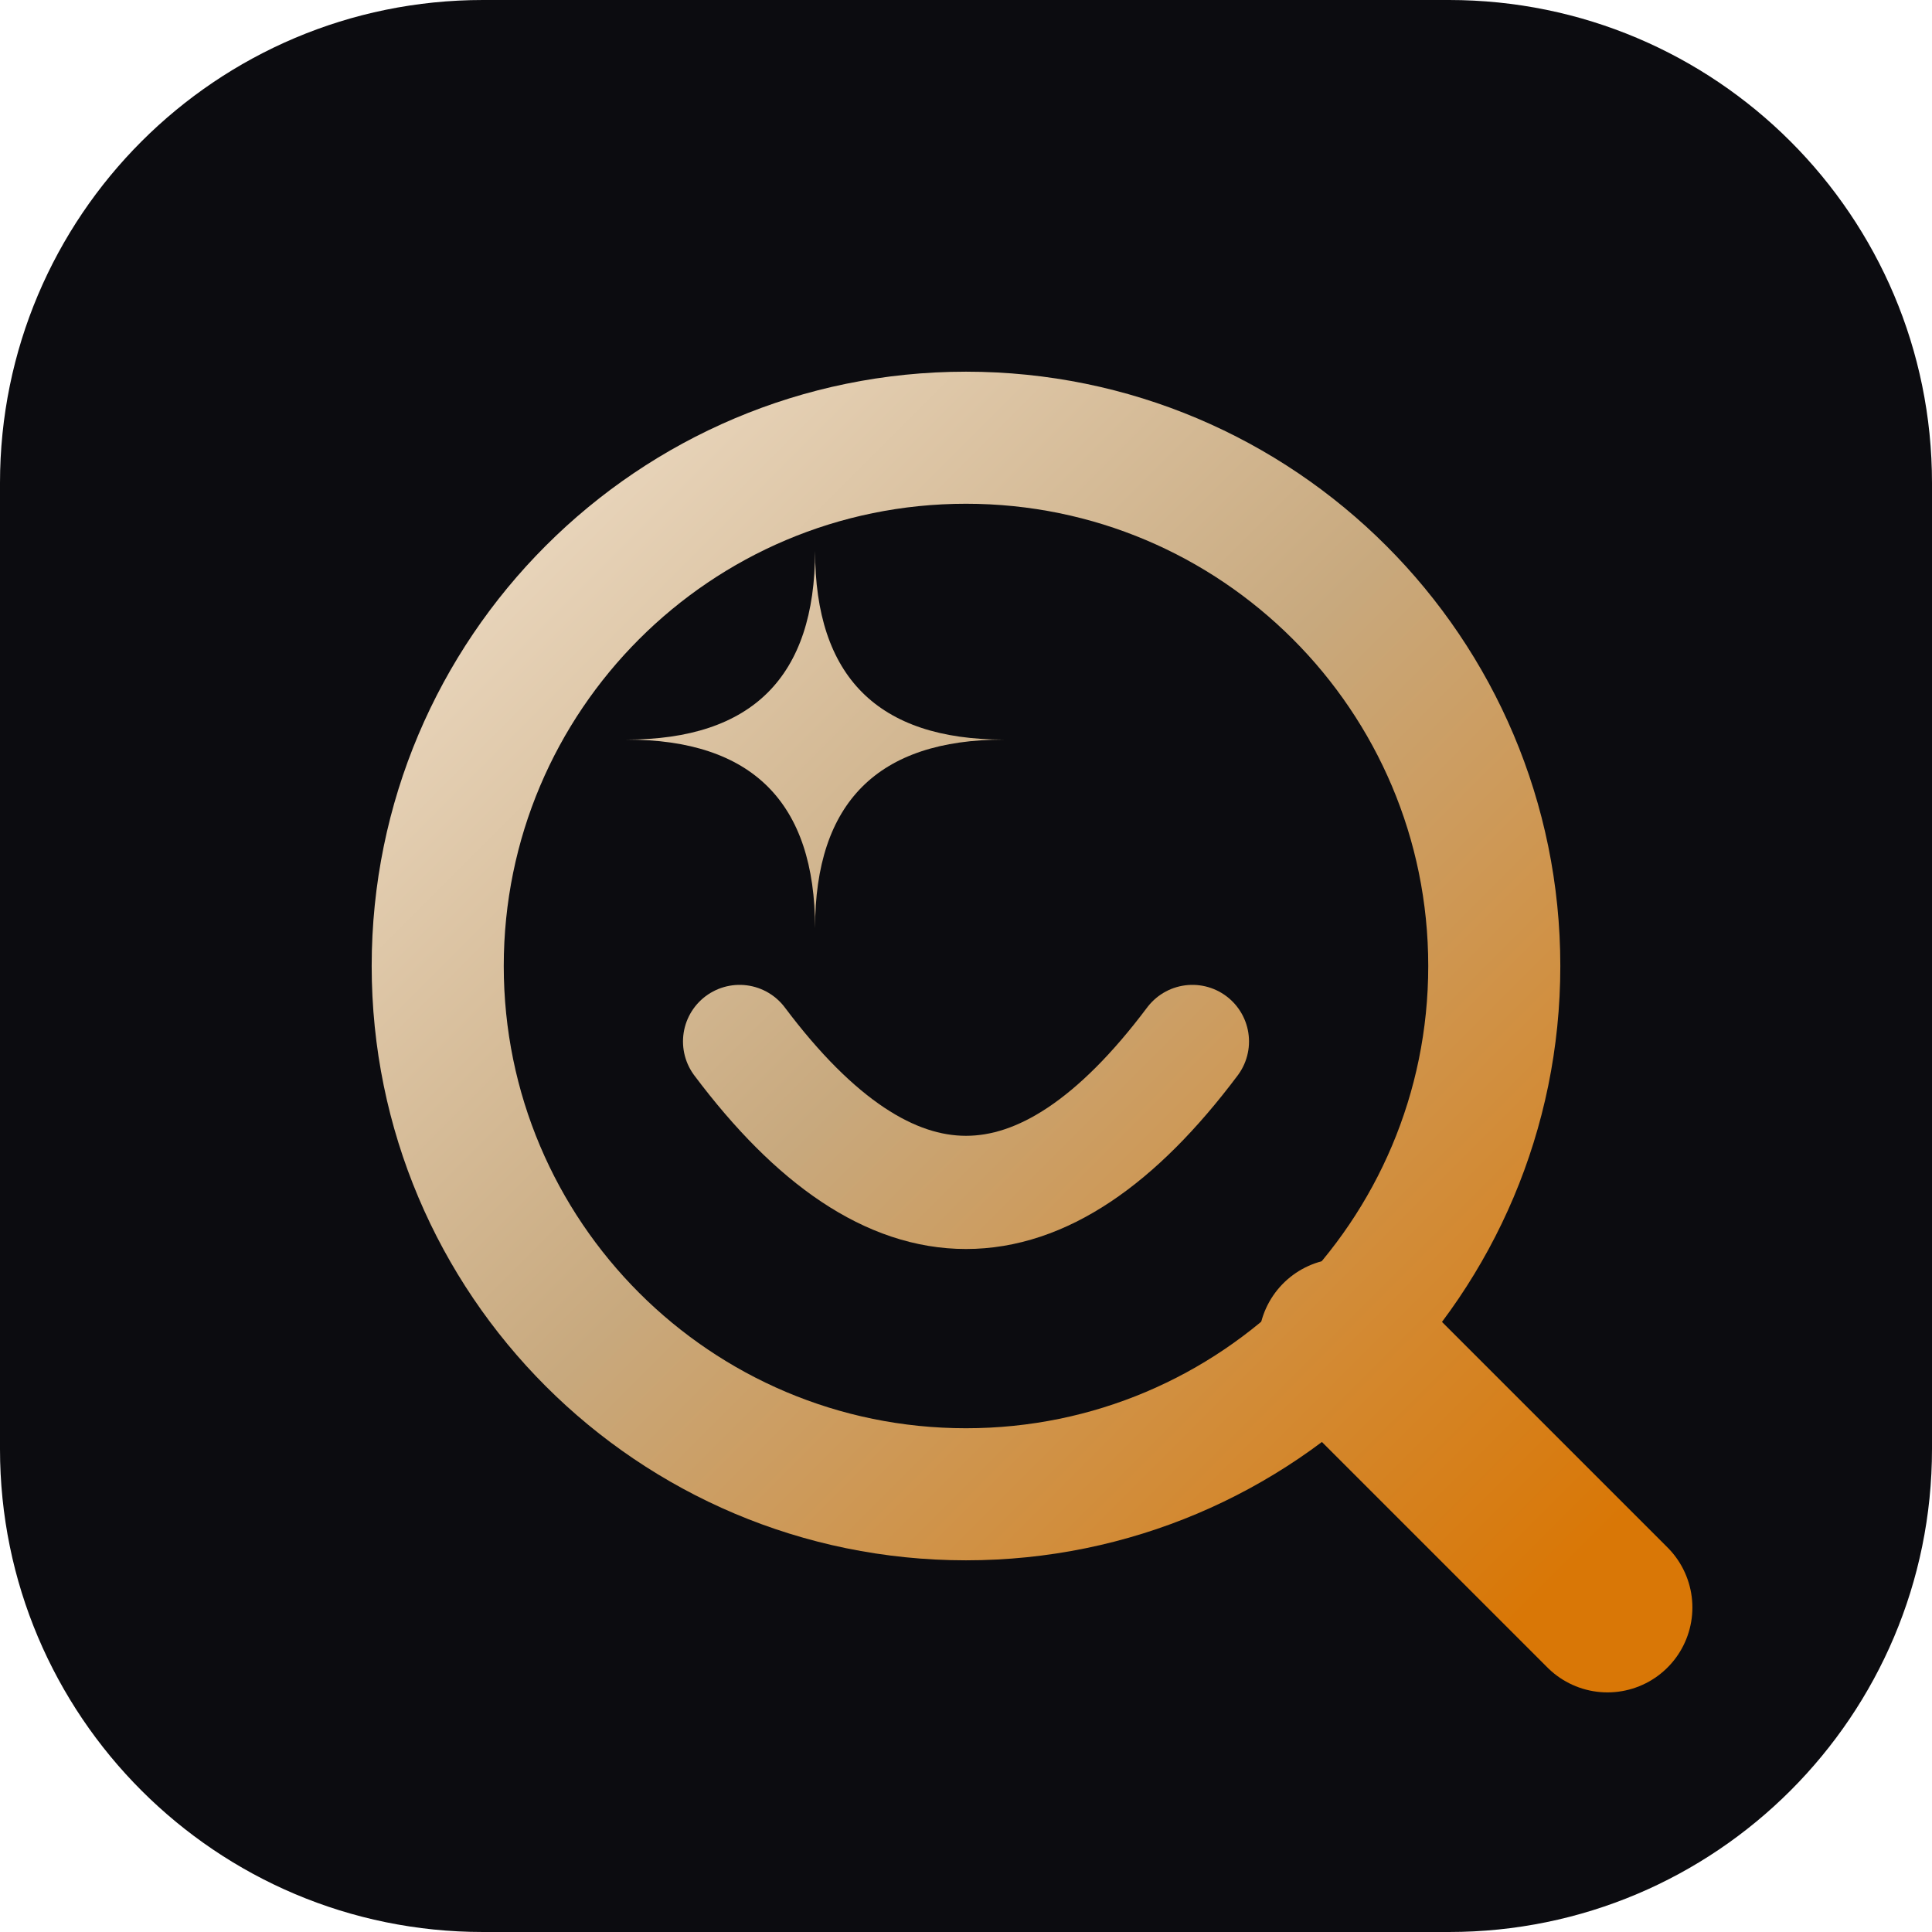
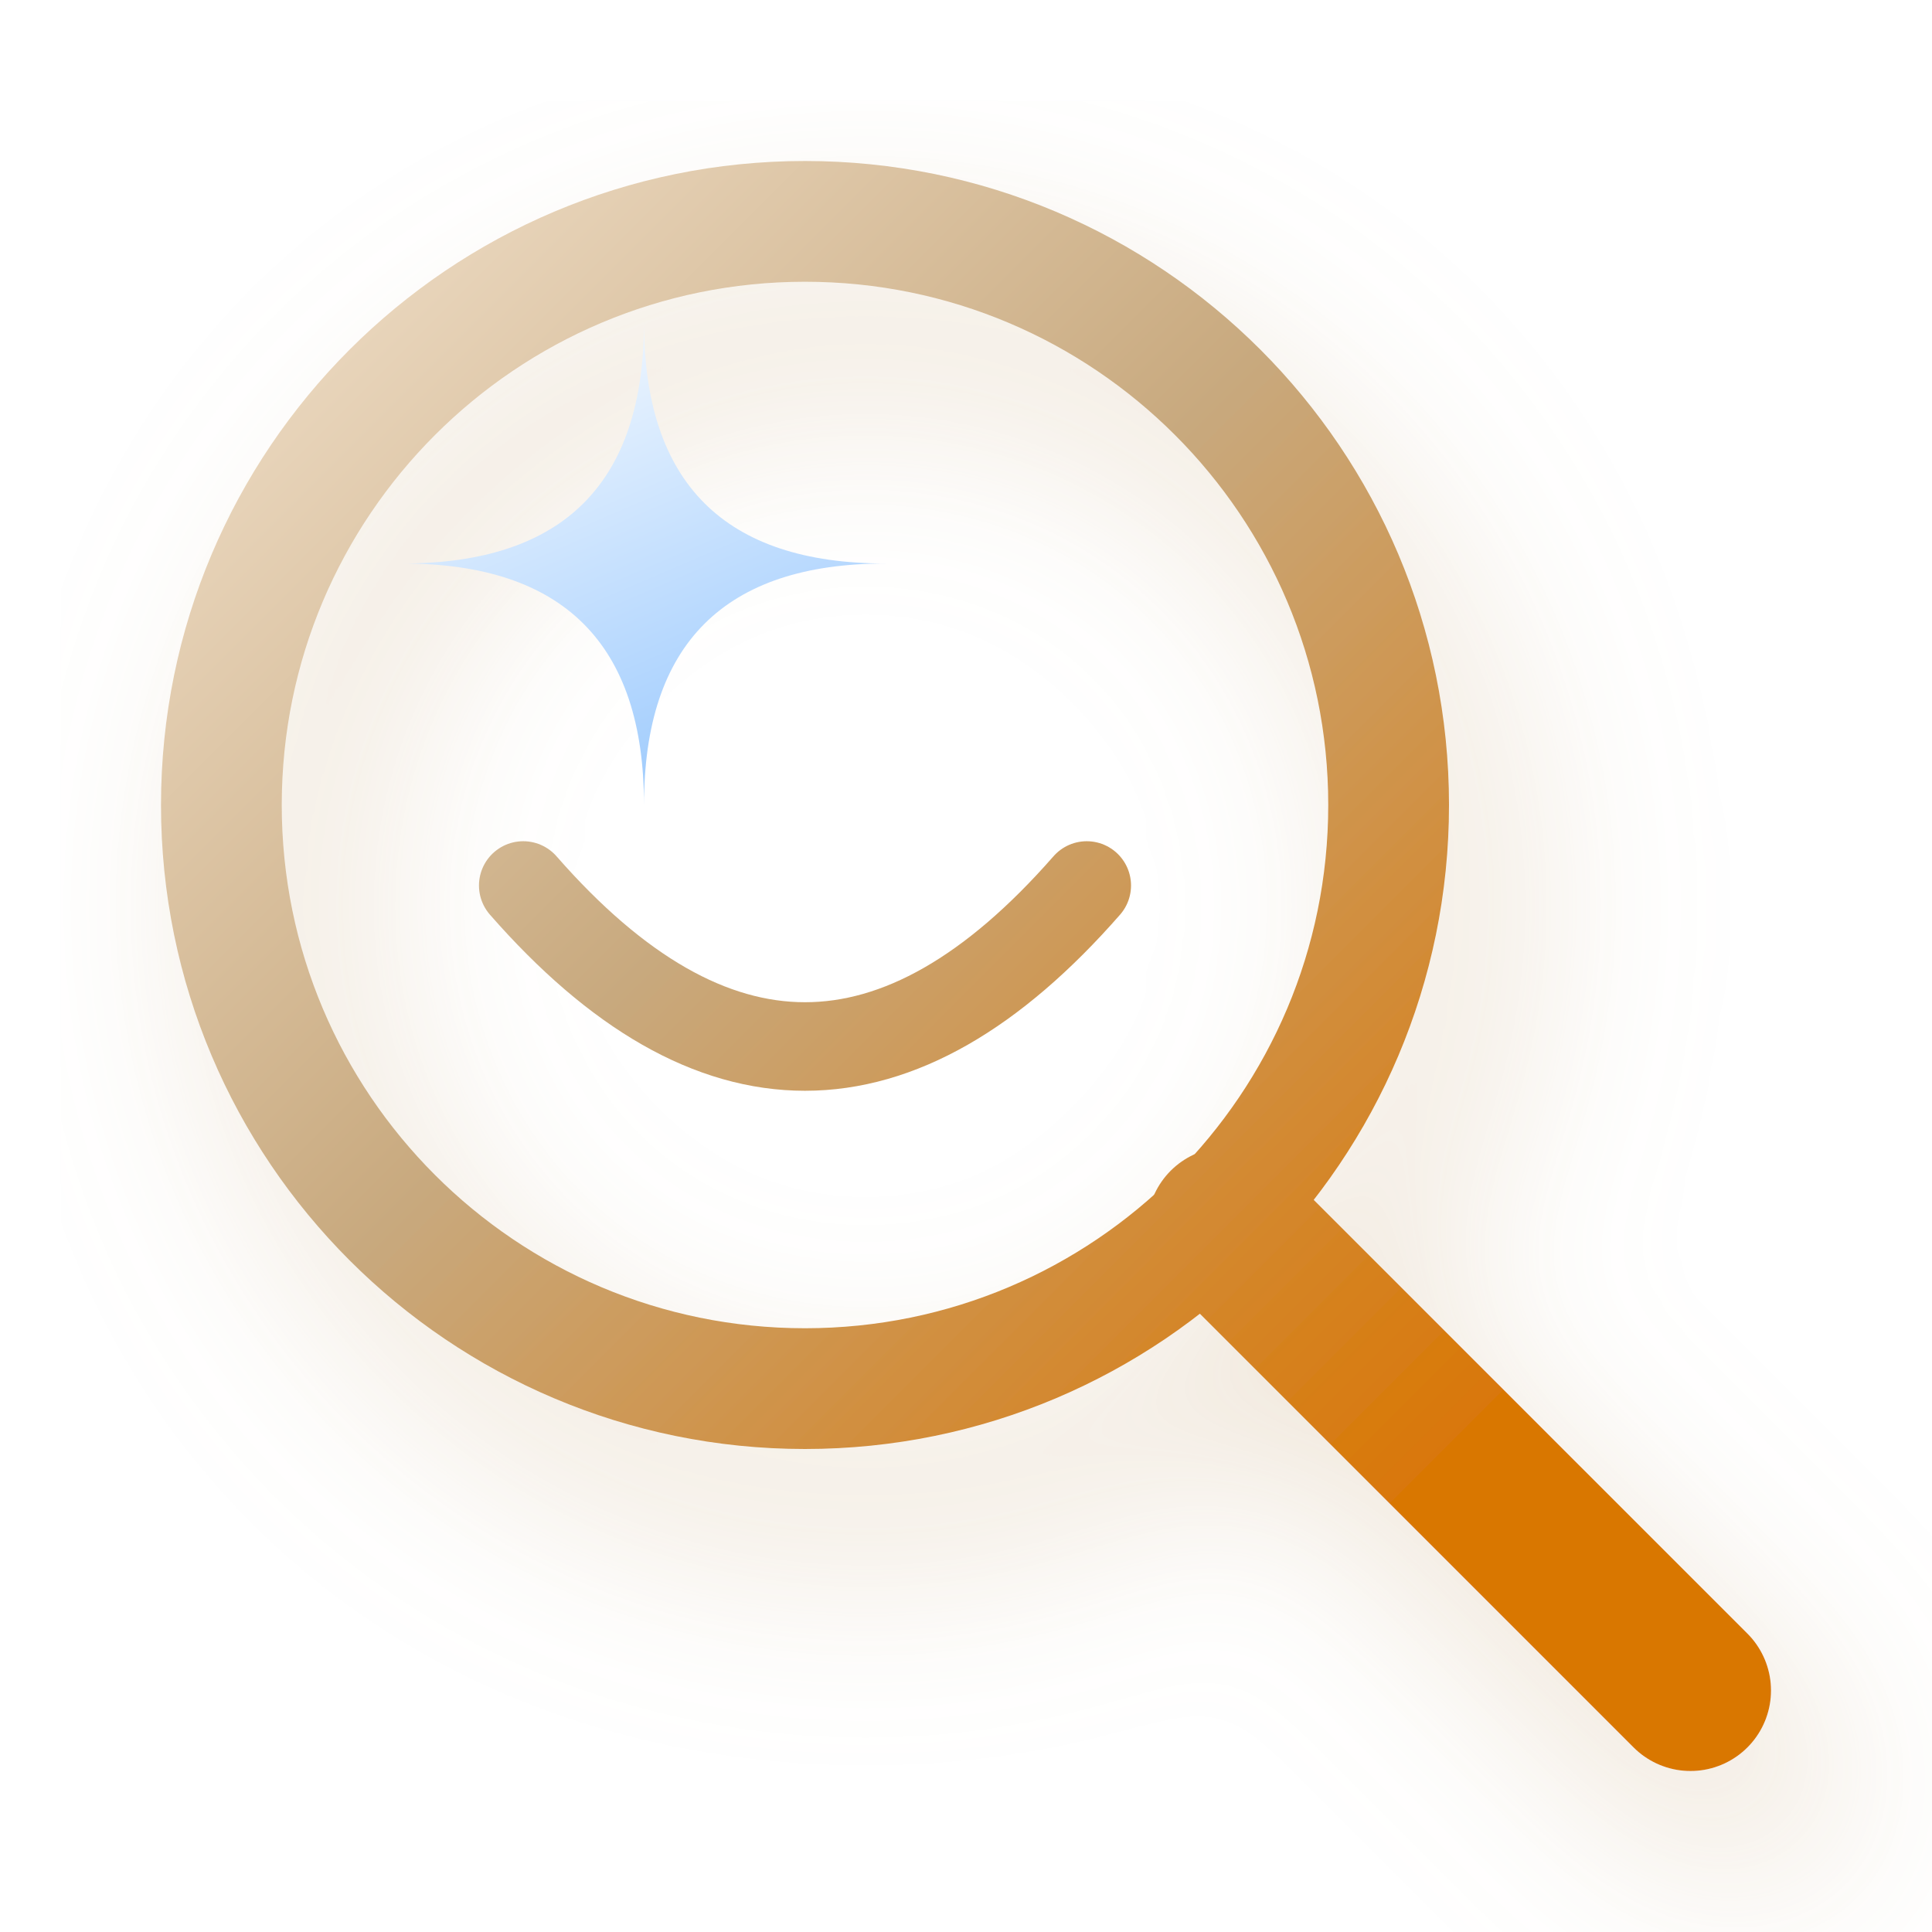
- <svg xmlns="http://www.w3.org/2000/svg" width="32" height="32" viewBox="0 0 32 32" fill="none">
-   <rect width="32" height="32" rx="8" fill="#0c0c10" />
+ <svg xmlns="http://www.w3.org/2000/svg" width="48" height="48" viewBox="0 0 48 48" fill="none">
  <defs>
-     <linearGradient id="goldGradient" x1="0" y1="0" x2="32" y2="32" gradientUnits="userSpaceOnUse">
-       <stop stop-color="#f5e6d3" />
+     <linearGradient id="goldRing" x1="4" y1="4" x2="36" y2="36" gradientUnits="userSpaceOnUse">
+       <stop offset="0" stop-color="#f5e6d3" />
      <stop offset="0.5" stop-color="#c8a97e" />
      <stop offset="1" stop-color="#d97706" />
    </linearGradient>
+     <linearGradient id="aiStar" x1="14" y1="6" x2="20" y2="20" gradientUnits="userSpaceOnUse">
+       <stop offset="0" stop-color="#ffffff" />
+       <stop offset="1" stop-color="#93c5fd" />
+     </linearGradient>
+     <filter id="lensGlow" x="-20%" y="-20%" width="140%" height="140%">
+       <feDropShadow dx="1.5" dy="2.5" stdDeviation="2.5" flood-color="#c8a97e" flood-opacity="0.35" />
+     </filter>
  </defs>
-   <g transform="translate(6, 6) scale(0.625)">
-     <circle cx="16" cy="16" r="14" stroke="url(#goldGradient)" stroke-width="3.5" stroke-linecap="round" />
-     <path d="M 26 26 L 33 33" stroke="url(#goldGradient)" stroke-width="4.5" stroke-linecap="round" stroke-linejoin="round" />
-     <path d="M 10 18 Q 16 26 22 18" stroke="url(#goldGradient)" stroke-width="3" stroke-linecap="round" fill="none" />
-     <path d="M 12 5 Q 12 10 7 10 Q 12 10 12 15 Q 12 10 17 10 Q 12 10 12 5 Z" fill="url(#goldGradient)" />
+   <g filter="url(#lensGlow)">
+     <circle cx="20" cy="20" r="14.5" stroke="url(#goldRing)" stroke-width="3" fill="none" />
+     <line x1="30.5" y1="30.5" x2="42" y2="42" stroke="url(#goldRing)" stroke-width="4" stroke-linecap="round" />
  </g>
+   <path d="M 13 22 Q 20 30 27 22" stroke="url(#goldRing)" stroke-width="2.2" stroke-linecap="round" fill="none" />
+   <path d="M16 8 Q16 14 10 14 Q16 14 16 20 Q16 14 22 14 Q16 14 16 8 Z" fill="url(#aiStar)" />
</svg>
